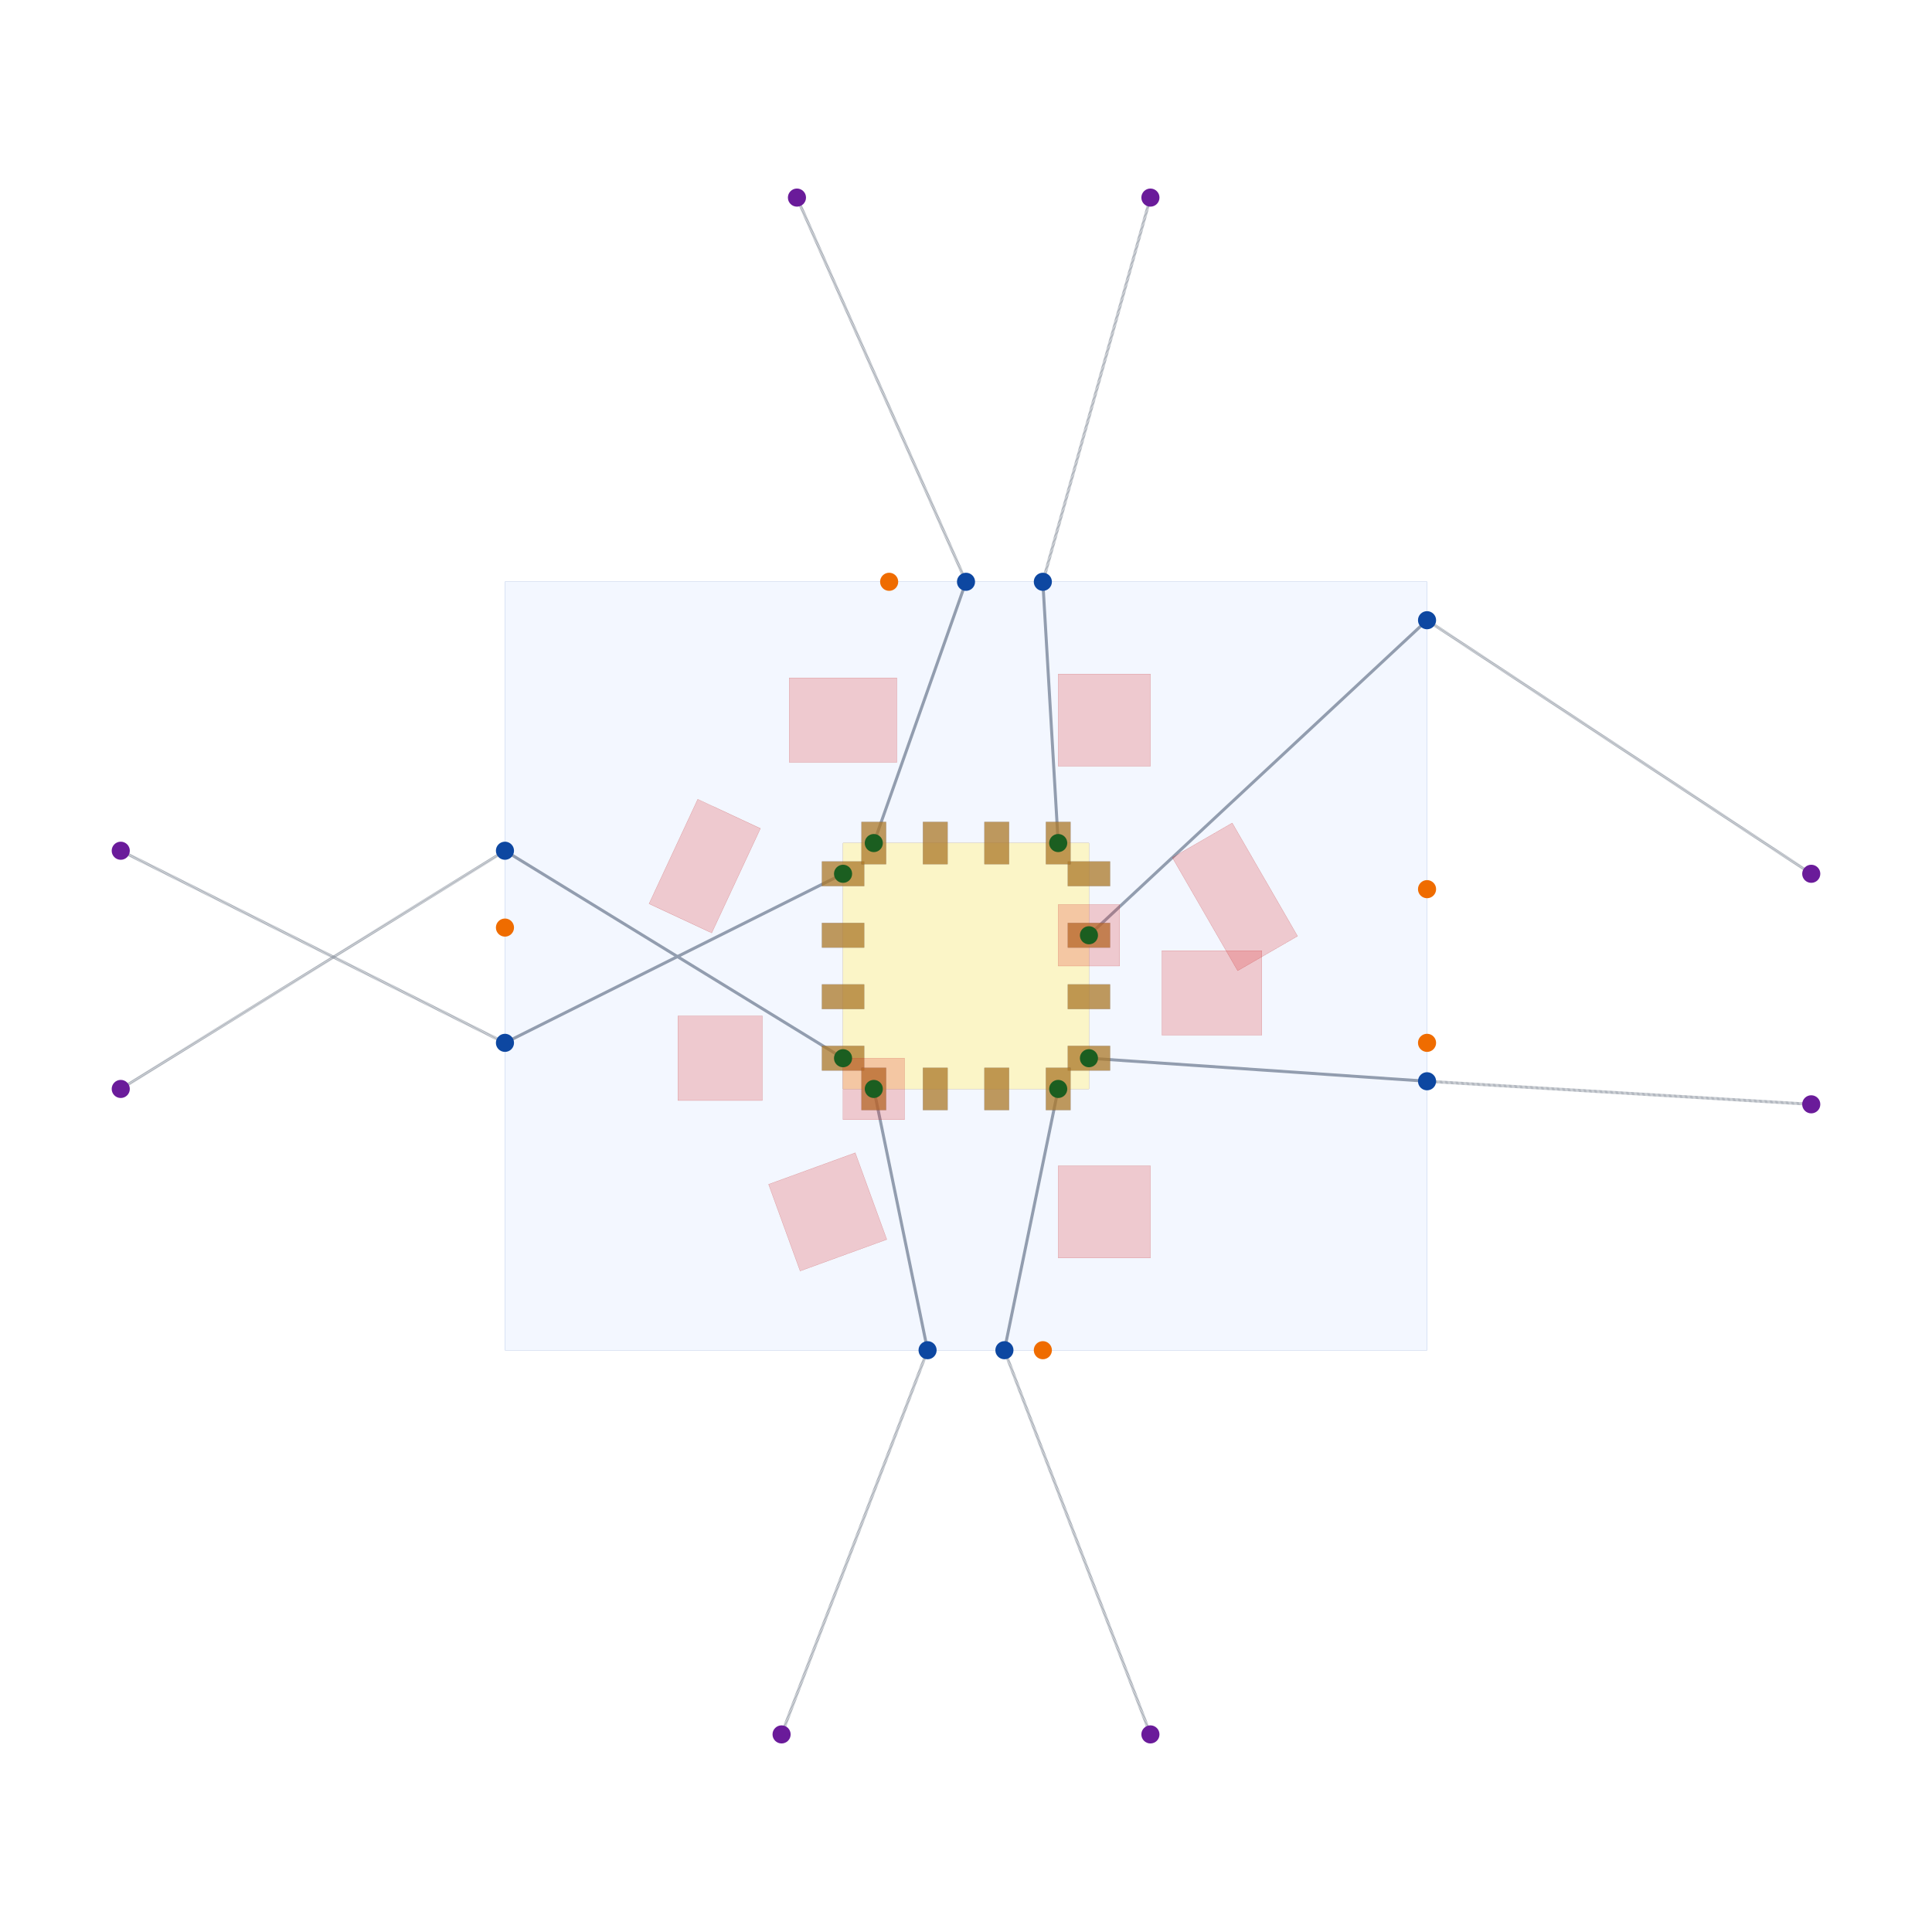
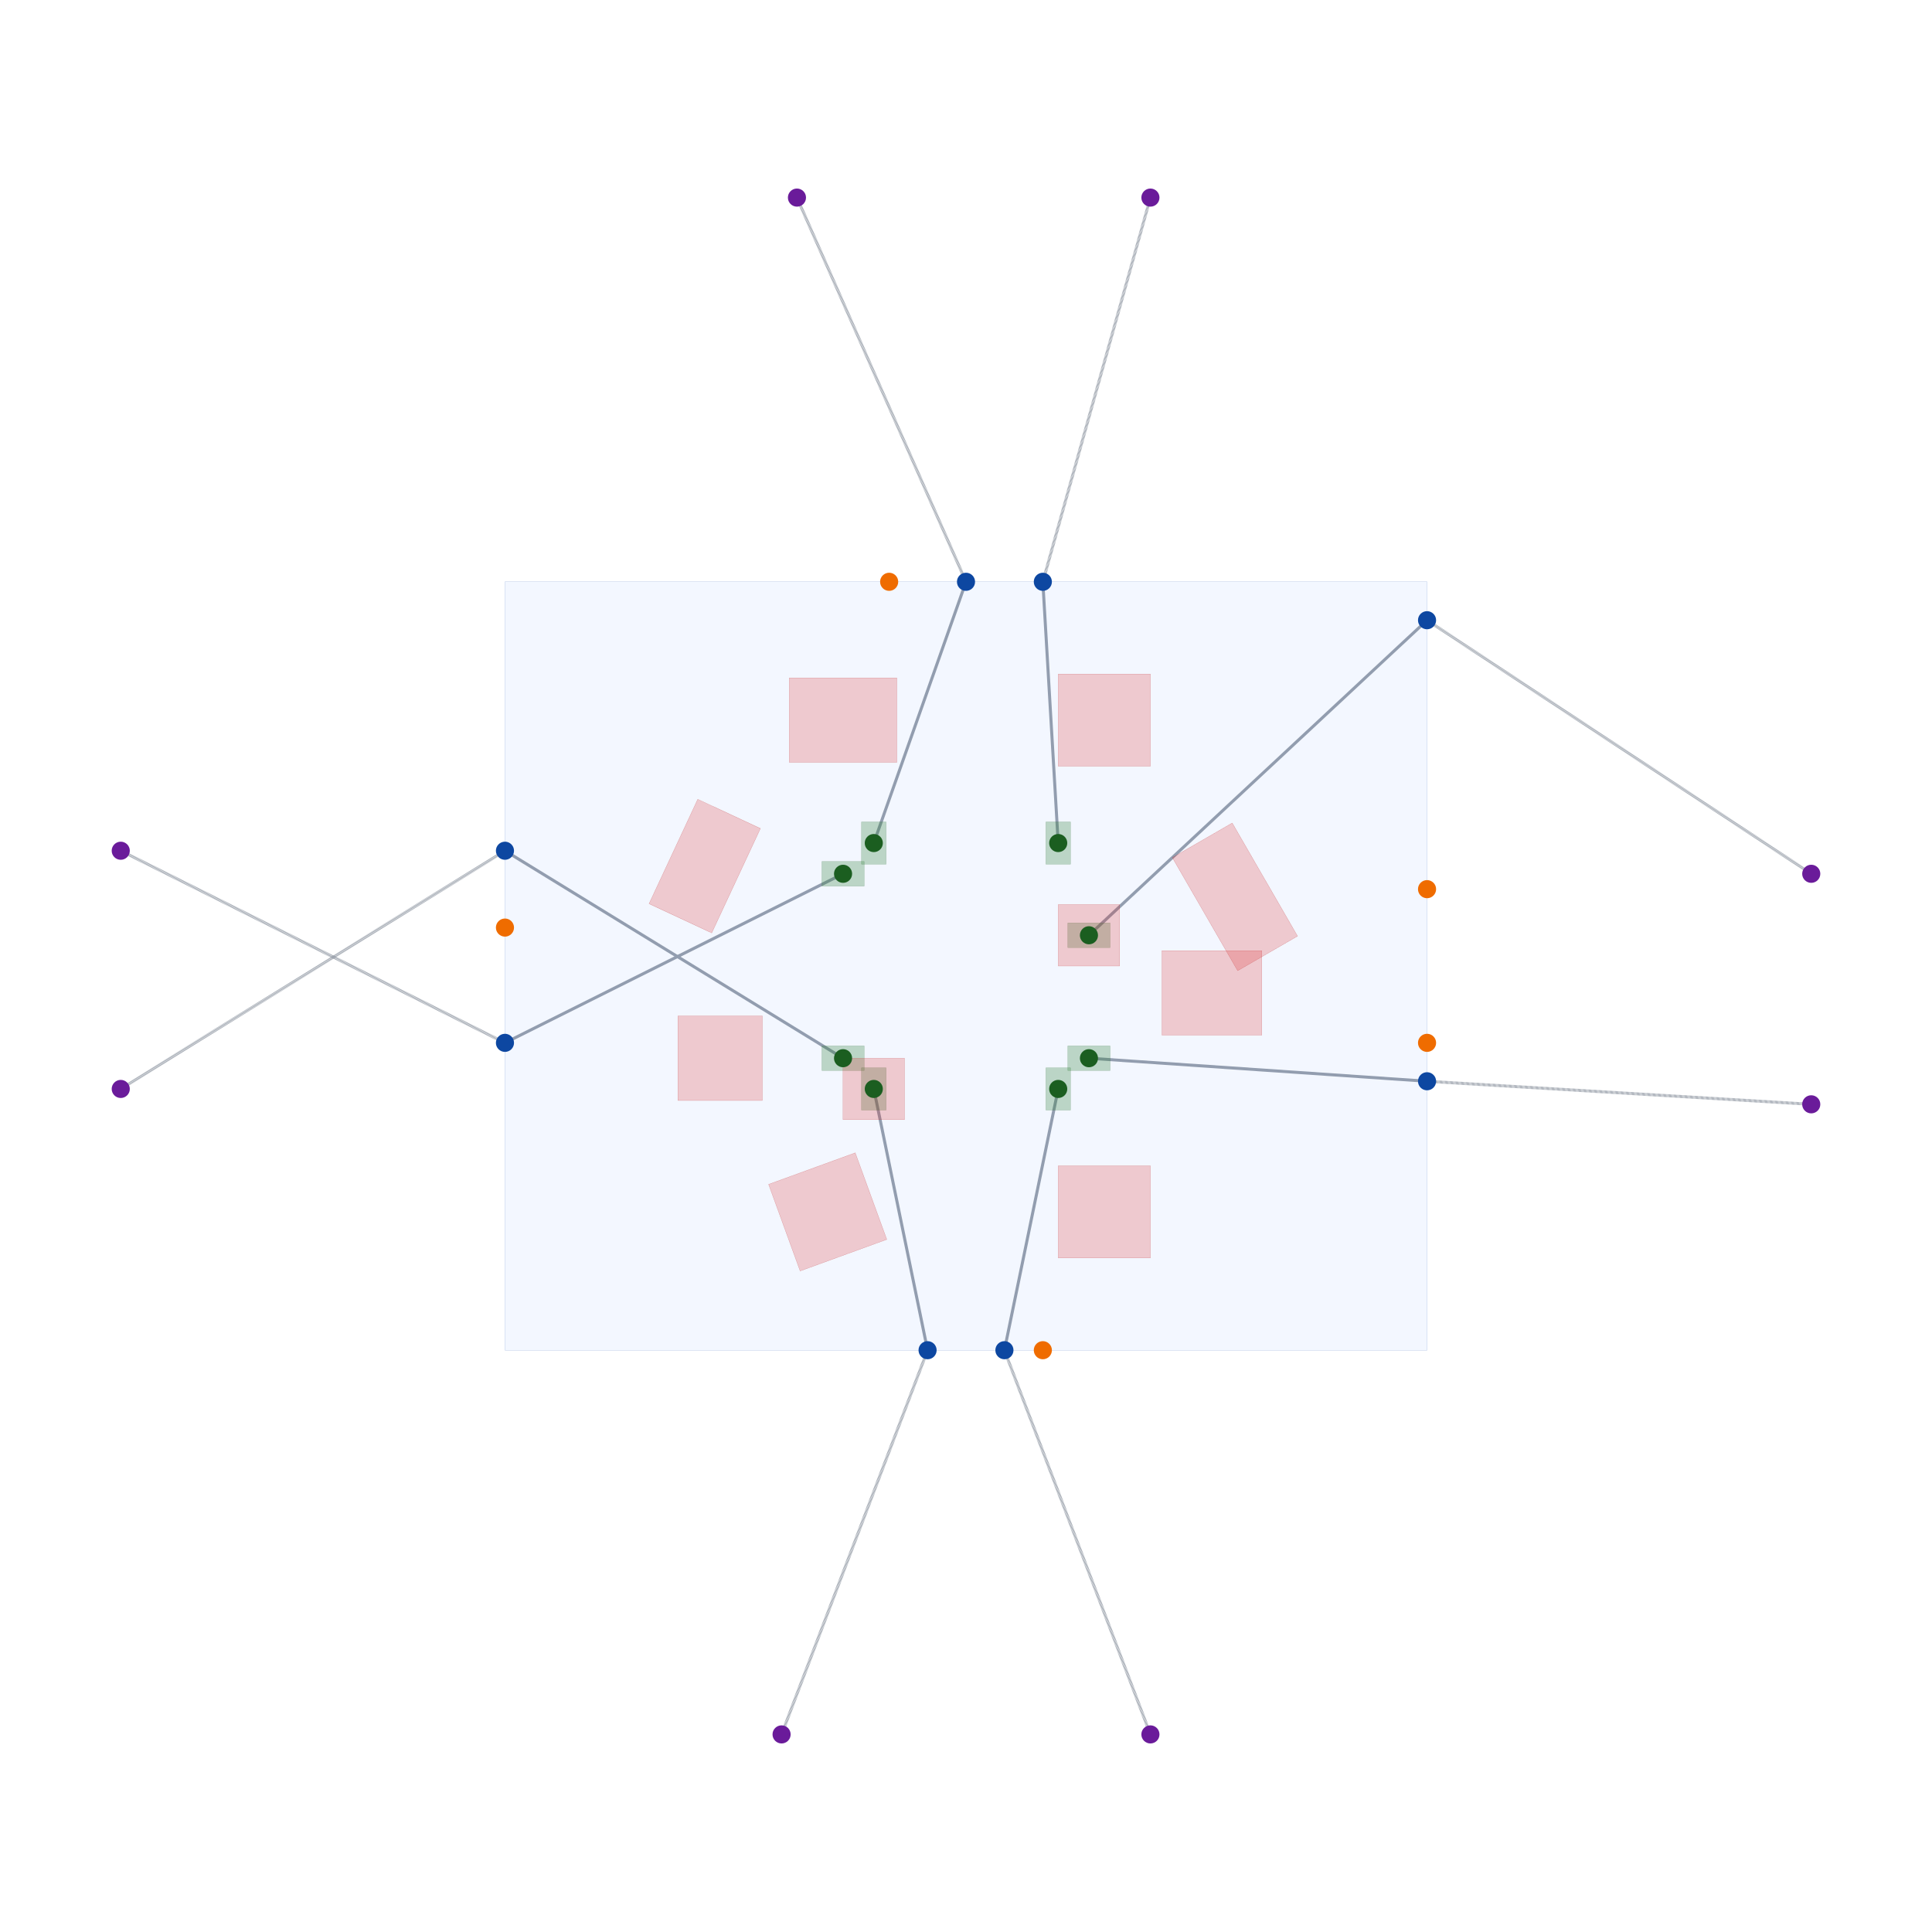
<svg xmlns="http://www.w3.org/2000/svg" width="640" height="640" viewBox="0 0 640 640">
  <rect width="100%" height="100%" fill="white" />
  <g>
    <polyline data-points="1.6,-1.2 6,-1.5" data-type="line" data-label="breakout segment source_trace_right_1" points="360.727,350.545 472.727,358.182" fill="none" stroke="#7e8794" stroke-width="1px" />
  </g>
  <g>
    <polyline data-points="6,-1.5 11,-1.8" data-type="line" data-label="target guide source_trace_right_1" points="472.727,358.182 600,365.818" fill="none" stroke="#7e8794" stroke-width="1px" stroke-dasharray="0.15 0.15" />
  </g>
  <g>
    <polyline data-points="1.6,0.4 6,4.5" data-type="line" data-label="breakout segment source_trace_right_2" points="360.727,309.818 472.727,205.455" fill="none" stroke="#7e8794" stroke-width="1px" />
  </g>
  <g>
    <polyline data-points="6,4.5 11,1.2" data-type="line" data-label="target guide source_trace_right_2" points="472.727,205.455 600,289.455" fill="none" stroke="#7e8794" stroke-width="1px" stroke-dasharray="0.15 0.15" />
  </g>
  <g>
    <polyline data-points="-1.6,-1.2 -6,1.5" data-type="line" data-label="breakout segment source_trace_left_1" points="279.273,350.545 167.273,281.818" fill="none" stroke="#7e8794" stroke-width="1px" />
  </g>
  <g>
    <polyline data-points="-6,1.5 -11,-1.6" data-type="line" data-label="target guide source_trace_left_1" points="167.273,281.818 40,360.727" fill="none" stroke="#7e8794" stroke-width="1px" stroke-dasharray="0.15 0.15" />
  </g>
  <g>
    <polyline data-points="-1.6,1.2 -6,-1" data-type="line" data-label="breakout segment source_trace_left_2" points="279.273,289.455 167.273,345.455" fill="none" stroke="#7e8794" stroke-width="1px" />
  </g>
  <g>
    <polyline data-points="-6,-1 -11,1.5" data-type="line" data-label="target guide source_trace_left_2" points="167.273,345.455 40,281.818" fill="none" stroke="#7e8794" stroke-width="1px" stroke-dasharray="0.15 0.15" />
  </g>
  <g>
    <polyline data-points="-1.2,1.6 0,5" data-type="line" data-label="breakout segment source_trace_top_1" points="289.455,279.273 320,192.727" fill="none" stroke="#7e8794" stroke-width="1px" />
  </g>
  <g>
    <polyline data-points="0,5 -2.2,10" data-type="line" data-label="target guide source_trace_top_1" points="320,192.727 264,65.455" fill="none" stroke="#7e8794" stroke-width="1px" stroke-dasharray="0.15 0.15" />
  </g>
  <g>
    <polyline data-points="1.2,1.6 1,5" data-type="line" data-label="breakout segment source_trace_top_2" points="350.545,279.273 345.455,192.727" fill="none" stroke="#7e8794" stroke-width="1px" />
  </g>
  <g>
    <polyline data-points="1,5 2.4,10" data-type="line" data-label="target guide source_trace_top_2" points="345.455,192.727 381.091,65.455" fill="none" stroke="#7e8794" stroke-width="1px" stroke-dasharray="0.15 0.15" />
  </g>
  <g>
    <polyline data-points="-1.2,-1.6 -0.5,-5" data-type="line" data-label="breakout segment source_trace_bottom_1" points="289.455,360.727 307.273,447.273" fill="none" stroke="#7e8794" stroke-width="1px" />
  </g>
  <g>
    <polyline data-points="-0.5,-5 -2.4,-10" data-type="line" data-label="target guide source_trace_bottom_1" points="307.273,447.273 258.909,574.545" fill="none" stroke="#7e8794" stroke-width="1px" stroke-dasharray="0.15 0.15" />
  </g>
  <g>
    <polyline data-points="1.2,-1.6 0.5,-5" data-type="line" data-label="breakout segment source_trace_bottom_2" points="350.545,360.727 332.727,447.273" fill="none" stroke="#7e8794" stroke-width="1px" />
  </g>
  <g>
    <polyline data-points="0.5,-5 2.4,-10" data-type="line" data-label="target guide source_trace_bottom_2" points="332.727,447.273 381.091,574.545" fill="none" stroke="#7e8794" stroke-width="1px" stroke-dasharray="0.15 0.15" />
  </g>
  <g>
-     <rect data-type="rect" data-label="breakout boundary" data-x="0" data-y="0" x="167.273" y="192.727" width="305.455" height="254.545" fill="rgba(210, 225, 255, 0.25)" stroke="#315fba" stroke-width="0.039" />
-   </g>
-   <g>
-     <rect data-type="rect" data-label="QFN body" data-x="0" data-y="0" x="279.273" y="279.273" width="81.455" height="81.455" fill="rgba(255, 245, 170, 0.65)" stroke="#7a5b00" stroke-width="0.039" />
-   </g>
-   <g>
-     <rect data-type="rect" data-label="right pad 1" data-x="1.6" data-y="-1.2" x="353.727" y="346.473" width="14" height="8.145" fill="rgba(170, 120, 40, 0.75)" stroke="#4e342e" stroke-width="0.039" />
-   </g>
-   <g>
-     <rect data-type="rect" data-label="right pad 2" data-x="1.6" data-y="-0.4" x="353.727" y="326.109" width="14" height="8.145" fill="rgba(170, 120, 40, 0.75)" stroke="#4e342e" stroke-width="0.039" />
-   </g>
-   <g>
-     <rect data-type="rect" data-label="right pad 3" data-x="1.6" data-y="0.4" x="353.727" y="305.745" width="14" height="8.145" fill="rgba(170, 120, 40, 0.75)" stroke="#4e342e" stroke-width="0.039" />
-   </g>
-   <g>
-     <rect data-type="rect" data-label="right pad 4" data-x="1.6" data-y="1.2" x="353.727" y="285.382" width="14" height="8.145" fill="rgba(170, 120, 40, 0.75)" stroke="#4e342e" stroke-width="0.039" />
-   </g>
-   <g>
-     <rect data-type="rect" data-label="left pad 1" data-x="-1.6" data-y="-1.2" x="272.273" y="346.473" width="14" height="8.145" fill="rgba(170, 120, 40, 0.75)" stroke="#4e342e" stroke-width="0.039" />
-   </g>
-   <g>
-     <rect data-type="rect" data-label="left pad 2" data-x="-1.6" data-y="-0.4" x="272.273" y="326.109" width="14" height="8.145" fill="rgba(170, 120, 40, 0.75)" stroke="#4e342e" stroke-width="0.039" />
-   </g>
-   <g>
-     <rect data-type="rect" data-label="left pad 3" data-x="-1.6" data-y="0.4" x="272.273" y="305.745" width="14" height="8.145" fill="rgba(170, 120, 40, 0.75)" stroke="#4e342e" stroke-width="0.039" />
-   </g>
-   <g>
-     <rect data-type="rect" data-label="left pad 4" data-x="-1.6" data-y="1.2" x="272.273" y="285.382" width="14" height="8.145" fill="rgba(170, 120, 40, 0.75)" stroke="#4e342e" stroke-width="0.039" />
-   </g>
-   <g>
-     <rect data-type="rect" data-label="top pad 1" data-x="-1.2" data-y="1.6" x="285.382" y="272.273" width="8.145" height="14" fill="rgba(170, 120, 40, 0.75)" stroke="#4e342e" stroke-width="0.039" />
-   </g>
-   <g>
-     <rect data-type="rect" data-label="top pad 2" data-x="-0.4" data-y="1.6" x="305.745" y="272.273" width="8.145" height="14" fill="rgba(170, 120, 40, 0.75)" stroke="#4e342e" stroke-width="0.039" />
-   </g>
-   <g>
-     <rect data-type="rect" data-label="top pad 3" data-x="0.4" data-y="1.6" x="326.109" y="272.273" width="8.145" height="14" fill="rgba(170, 120, 40, 0.75)" stroke="#4e342e" stroke-width="0.039" />
-   </g>
-   <g>
-     <rect data-type="rect" data-label="top pad 4" data-x="1.2" data-y="1.6" x="346.473" y="272.273" width="8.145" height="14" fill="rgba(170, 120, 40, 0.75)" stroke="#4e342e" stroke-width="0.039" />
-   </g>
-   <g>
-     <rect data-type="rect" data-label="bottom pad 1" data-x="-1.2" data-y="-1.6" x="285.382" y="353.727" width="8.145" height="14" fill="rgba(170, 120, 40, 0.75)" stroke="#4e342e" stroke-width="0.039" />
-   </g>
-   <g>
-     <rect data-type="rect" data-label="bottom pad 2" data-x="-0.4" data-y="-1.6" x="305.745" y="353.727" width="8.145" height="14" fill="rgba(170, 120, 40, 0.75)" stroke="#4e342e" stroke-width="0.039" />
-   </g>
-   <g>
-     <rect data-type="rect" data-label="bottom pad 3" data-x="0.4" data-y="-1.6" x="326.109" y="353.727" width="8.145" height="14" fill="rgba(170, 120, 40, 0.75)" stroke="#4e342e" stroke-width="0.039" />
-   </g>
-   <g>
-     <rect data-type="rect" data-label="bottom pad 4" data-x="1.2" data-y="-1.6" x="346.473" y="353.727" width="8.145" height="14" fill="rgba(170, 120, 40, 0.75)" stroke="#4e342e" stroke-width="0.039" />
+     <rect data-type="rect" data-label="breakout bounds" data-x="0" data-y="0" x="167.273" y="192.727" width="305.455" height="254.545" fill="rgba(210, 225, 255, 0.25)" stroke="#315fba" stroke-width="0.039" />
+   </g>
+   <g>
+     <rect data-type="rect" data-label="inside pad source_port_right_1" data-x="1.6" data-y="-1.2" x="353.727" y="346.473" width="14" height="8.145" fill="rgba(46, 125, 50, 0.28)" stroke="#1b5e20" stroke-width="0.039" />
+   </g>
+   <g>
+     <rect data-type="rect" data-label="inside pad source_port_right_3" data-x="1.6" data-y="0.4" x="353.727" y="305.745" width="14" height="8.145" fill="rgba(46, 125, 50, 0.28)" stroke="#1b5e20" stroke-width="0.039" />
+   </g>
+   <g>
+     <rect data-type="rect" data-label="inside pad source_port_left_1" data-x="-1.6" data-y="-1.2" x="272.273" y="346.473" width="14" height="8.145" fill="rgba(46, 125, 50, 0.28)" stroke="#1b5e20" stroke-width="0.039" />
+   </g>
+   <g>
+     <rect data-type="rect" data-label="inside pad source_port_left_4" data-x="-1.6" data-y="1.2" x="272.273" y="285.382" width="14" height="8.145" fill="rgba(46, 125, 50, 0.28)" stroke="#1b5e20" stroke-width="0.039" />
+   </g>
+   <g>
+     <rect data-type="rect" data-label="inside pad source_port_top_1" data-x="-1.2" data-y="1.6" x="285.382" y="272.273" width="8.145" height="14" fill="rgba(46, 125, 50, 0.28)" stroke="#1b5e20" stroke-width="0.039" />
+   </g>
+   <g>
+     <rect data-type="rect" data-label="inside pad source_port_top_4" data-x="1.2" data-y="1.6" x="346.473" y="272.273" width="8.145" height="14" fill="rgba(46, 125, 50, 0.28)" stroke="#1b5e20" stroke-width="0.039" />
+   </g>
+   <g>
+     <rect data-type="rect" data-label="inside pad source_port_bottom_1" data-x="-1.2" data-y="-1.6" x="285.382" y="353.727" width="8.145" height="14" fill="rgba(46, 125, 50, 0.28)" stroke="#1b5e20" stroke-width="0.039" />
+   </g>
+   <g>
+     <rect data-type="rect" data-label="inside pad source_port_bottom_4" data-x="1.2" data-y="-1.6" x="346.473" y="353.727" width="8.145" height="14" fill="rgba(46, 125, 50, 0.28)" stroke="#1b5e20" stroke-width="0.039" />
  </g>
  <g>
    <rect data-type="rect" data-label="right lower keepout" data-x="3.2" data-y="-0.35" x="384.909" y="314.909" width="33.091" height="28" fill="rgba(220, 38, 38, 0.22)" stroke="#b91c1c" stroke-width="0.039" />
  </g>
  <g>
    <rect data-type="rect" data-label="right rotated body" data-x="3.5" data-y="0.9" data-ccw-rotation-degrees="30" x="397.636" y="275.455" width="22.909" height="43.273" fill="rgba(220, 38, 38, 0.22)" stroke="#b91c1c" stroke-width="0.039" transform="rotate(-30 409.0909 297.0909)" />
  </g>
  <g>
    <rect data-type="rect" data-label="left lower keepout" data-x="-3.2" data-y="-1.2" x="224.545" y="336.545" width="28" height="28" fill="rgba(220, 38, 38, 0.22)" stroke="#b91c1c" stroke-width="0.039" />
  </g>
  <g>
    <rect data-type="rect" data-label="left rotated body" data-x="-3.4" data-y="1.3" data-ccw-rotation-degrees="-25" x="222" y="267.818" width="22.909" height="38.182" fill="rgba(220, 38, 38, 0.22)" stroke="#b91c1c" stroke-width="0.039" transform="rotate(25 233.4545 286.9091)" />
  </g>
  <g>
    <rect data-type="rect" data-label="top left keepout" data-x="-1.6" data-y="3.2" x="261.455" y="224.545" width="35.636" height="28" fill="rgba(220, 38, 38, 0.22)" stroke="#b91c1c" stroke-width="0.039" />
  </g>
  <g>
    <rect data-type="rect" data-label="top right keepout" data-x="1.8" data-y="3.2" x="350.545" y="223.273" width="30.545" height="30.545" fill="rgba(220, 38, 38, 0.22)" stroke="#b91c1c" stroke-width="0.039" />
  </g>
  <g>
    <rect data-type="rect" data-label="bottom left rotated body" data-x="-1.8" data-y="-3.2" data-ccw-rotation-degrees="20" x="258.909" y="386.182" width="30.545" height="30.545" fill="rgba(220, 38, 38, 0.22)" stroke="#b91c1c" stroke-width="0.039" transform="rotate(-20 274.1818 401.4545)" />
  </g>
  <g>
    <rect data-type="rect" data-label="bottom right keepout" data-x="1.8" data-y="-3.2" x="350.545" y="386.182" width="30.545" height="30.545" fill="rgba(220, 38, 38, 0.22)" stroke="#b91c1c" stroke-width="0.039" />
  </g>
  <g>
    <rect data-type="rect" data-label="right self pad" data-x="1.6" data-y="0.4" x="350.545" y="299.636" width="20.364" height="20.364" fill="rgba(220, 38, 38, 0.22)" stroke="#b91c1c" stroke-width="0.039" />
  </g>
  <g>
    <rect data-type="rect" data-label="bottom self pad" data-x="-1.2" data-y="-1.6" x="279.273" y="350.545" width="20.364" height="20.364" fill="rgba(220, 38, 38, 0.22)" stroke="#b91c1c" stroke-width="0.039" />
  </g>
  <g>
    <circle data-type="point" data-label="inside pad source_port_right_1" data-x="1.6" data-y="-1.2" cx="360.727" cy="350.545" r="3" fill="#1b5e20" />
  </g>
  <g>
    <circle data-type="point" data-label="inside pad source_port_right_3" data-x="1.6" data-y="0.4" cx="360.727" cy="309.818" r="3" fill="#1b5e20" />
  </g>
  <g>
    <circle data-type="point" data-label="inside pad source_port_left_1" data-x="-1.6" data-y="-1.2" cx="279.273" cy="350.545" r="3" fill="#1b5e20" />
  </g>
  <g>
    <circle data-type="point" data-label="inside pad source_port_left_4" data-x="-1.6" data-y="1.2" cx="279.273" cy="289.455" r="3" fill="#1b5e20" />
  </g>
  <g>
    <circle data-type="point" data-label="inside pad source_port_top_1" data-x="-1.2" data-y="1.6" cx="289.455" cy="279.273" r="3" fill="#1b5e20" />
  </g>
  <g>
    <circle data-type="point" data-label="inside pad source_port_top_4" data-x="1.2" data-y="1.6" cx="350.545" cy="279.273" r="3" fill="#1b5e20" />
  </g>
  <g>
    <circle data-type="point" data-label="inside pad source_port_bottom_1" data-x="-1.2" data-y="-1.6" cx="289.455" cy="360.727" r="3" fill="#1b5e20" />
  </g>
  <g>
    <circle data-type="point" data-label="inside pad source_port_bottom_4" data-x="1.2" data-y="-1.6" cx="350.545" cy="360.727" r="3" fill="#1b5e20" />
  </g>
  <g>
    <circle data-type="point" data-label="outside target source_port_header_right_1" data-x="11" data-y="-1.8" cx="600" cy="365.818" r="3" fill="#6a1b9a" />
  </g>
  <g>
    <circle data-type="point" data-label="outside target source_port_header_right_2" data-x="11" data-y="1.2" cx="600" cy="289.455" r="3" fill="#6a1b9a" />
  </g>
  <g>
    <circle data-type="point" data-label="outside target source_port_header_left_1" data-x="-11" data-y="-1.6" cx="40" cy="360.727" r="3" fill="#6a1b9a" />
  </g>
  <g>
    <circle data-type="point" data-label="outside target source_port_header_left_2" data-x="-11" data-y="1.5" cx="40" cy="281.818" r="3" fill="#6a1b9a" />
  </g>
  <g>
    <circle data-type="point" data-label="outside target source_port_header_top_1" data-x="-2.2" data-y="10" cx="264" cy="65.455" r="3" fill="#6a1b9a" />
  </g>
  <g>
    <circle data-type="point" data-label="outside target source_port_header_top_2" data-x="2.4" data-y="10" cx="381.091" cy="65.455" r="3" fill="#6a1b9a" />
  </g>
  <g>
    <circle data-type="point" data-label="outside target source_port_header_bottom_1" data-x="-2.4" data-y="-10" cx="258.909" cy="574.545" r="3" fill="#6a1b9a" />
  </g>
  <g>
    <circle data-type="point" data-label="outside target source_port_header_bottom_2" data-x="2.4" data-y="-10" cx="381.091" cy="574.545" r="3" fill="#6a1b9a" />
  </g>
  <g>
    <circle data-type="point" data-label="selected breakout source_port_right_1" data-x="6" data-y="-1.5" cx="472.727" cy="358.182" r="3" fill="#0d47a1" />
  </g>
  <g>
    <circle data-type="point" data-label="selected breakout source_port_right_3" data-x="6" data-y="4.5" cx="472.727" cy="205.455" r="3" fill="#0d47a1" />
  </g>
  <g>
    <circle data-type="point" data-label="selected breakout source_port_left_1" data-x="-6" data-y="1.5" cx="167.273" cy="281.818" r="3" fill="#0d47a1" />
  </g>
  <g>
    <circle data-type="point" data-label="selected breakout source_port_left_4" data-x="-6" data-y="-1" cx="167.273" cy="345.455" r="3" fill="#0d47a1" />
  </g>
  <g>
    <circle data-type="point" data-label="selected breakout source_port_top_1" data-x="0" data-y="5" cx="320" cy="192.727" r="3" fill="#0d47a1" />
  </g>
  <g>
    <circle data-type="point" data-label="selected breakout source_port_top_4" data-x="1" data-y="5" cx="345.455" cy="192.727" r="3" fill="#0d47a1" />
  </g>
  <g>
    <circle data-type="point" data-label="selected breakout source_port_bottom_1" data-x="-0.5" data-y="-5" cx="307.273" cy="447.273" r="3" fill="#0d47a1" />
  </g>
  <g>
    <circle data-type="point" data-label="selected breakout source_port_bottom_4" data-x="0.5" data-y="-5" cx="332.727" cy="447.273" r="3" fill="#0d47a1" />
  </g>
  <g>
    <circle data-type="point" data-label="pre-existing breakout point" data-x="6" data-y="-1" cx="472.727" cy="345.455" r="3" fill="#ef6c00" />
  </g>
  <g>
    <circle data-type="point" data-label="pre-existing breakout point" data-x="6" data-y="1" cx="472.727" cy="294.545" r="3" fill="#ef6c00" />
  </g>
  <g>
    <circle data-type="point" data-label="pre-existing breakout point" data-x="-6" data-y="0.5" cx="167.273" cy="307.273" r="3" fill="#ef6c00" />
  </g>
  <g>
    <circle data-type="point" data-label="pre-existing breakout point" data-x="-1" data-y="5" cx="294.545" cy="192.727" r="3" fill="#ef6c00" />
  </g>
  <g>
    <circle data-type="point" data-label="pre-existing breakout point" data-x="1" data-y="-5" cx="345.455" cy="447.273" r="3" fill="#ef6c00" />
  </g>
  <g id="crosshair" style="display: none">
    <line id="crosshair-h" y1="0" y2="640" stroke="#666" stroke-width="0.5" />
    <line id="crosshair-v" x1="0" x2="640" stroke="#666" stroke-width="0.5" />
    <text id="coordinates" font-family="monospace" font-size="12" fill="#666" />
  </g>
</svg>
